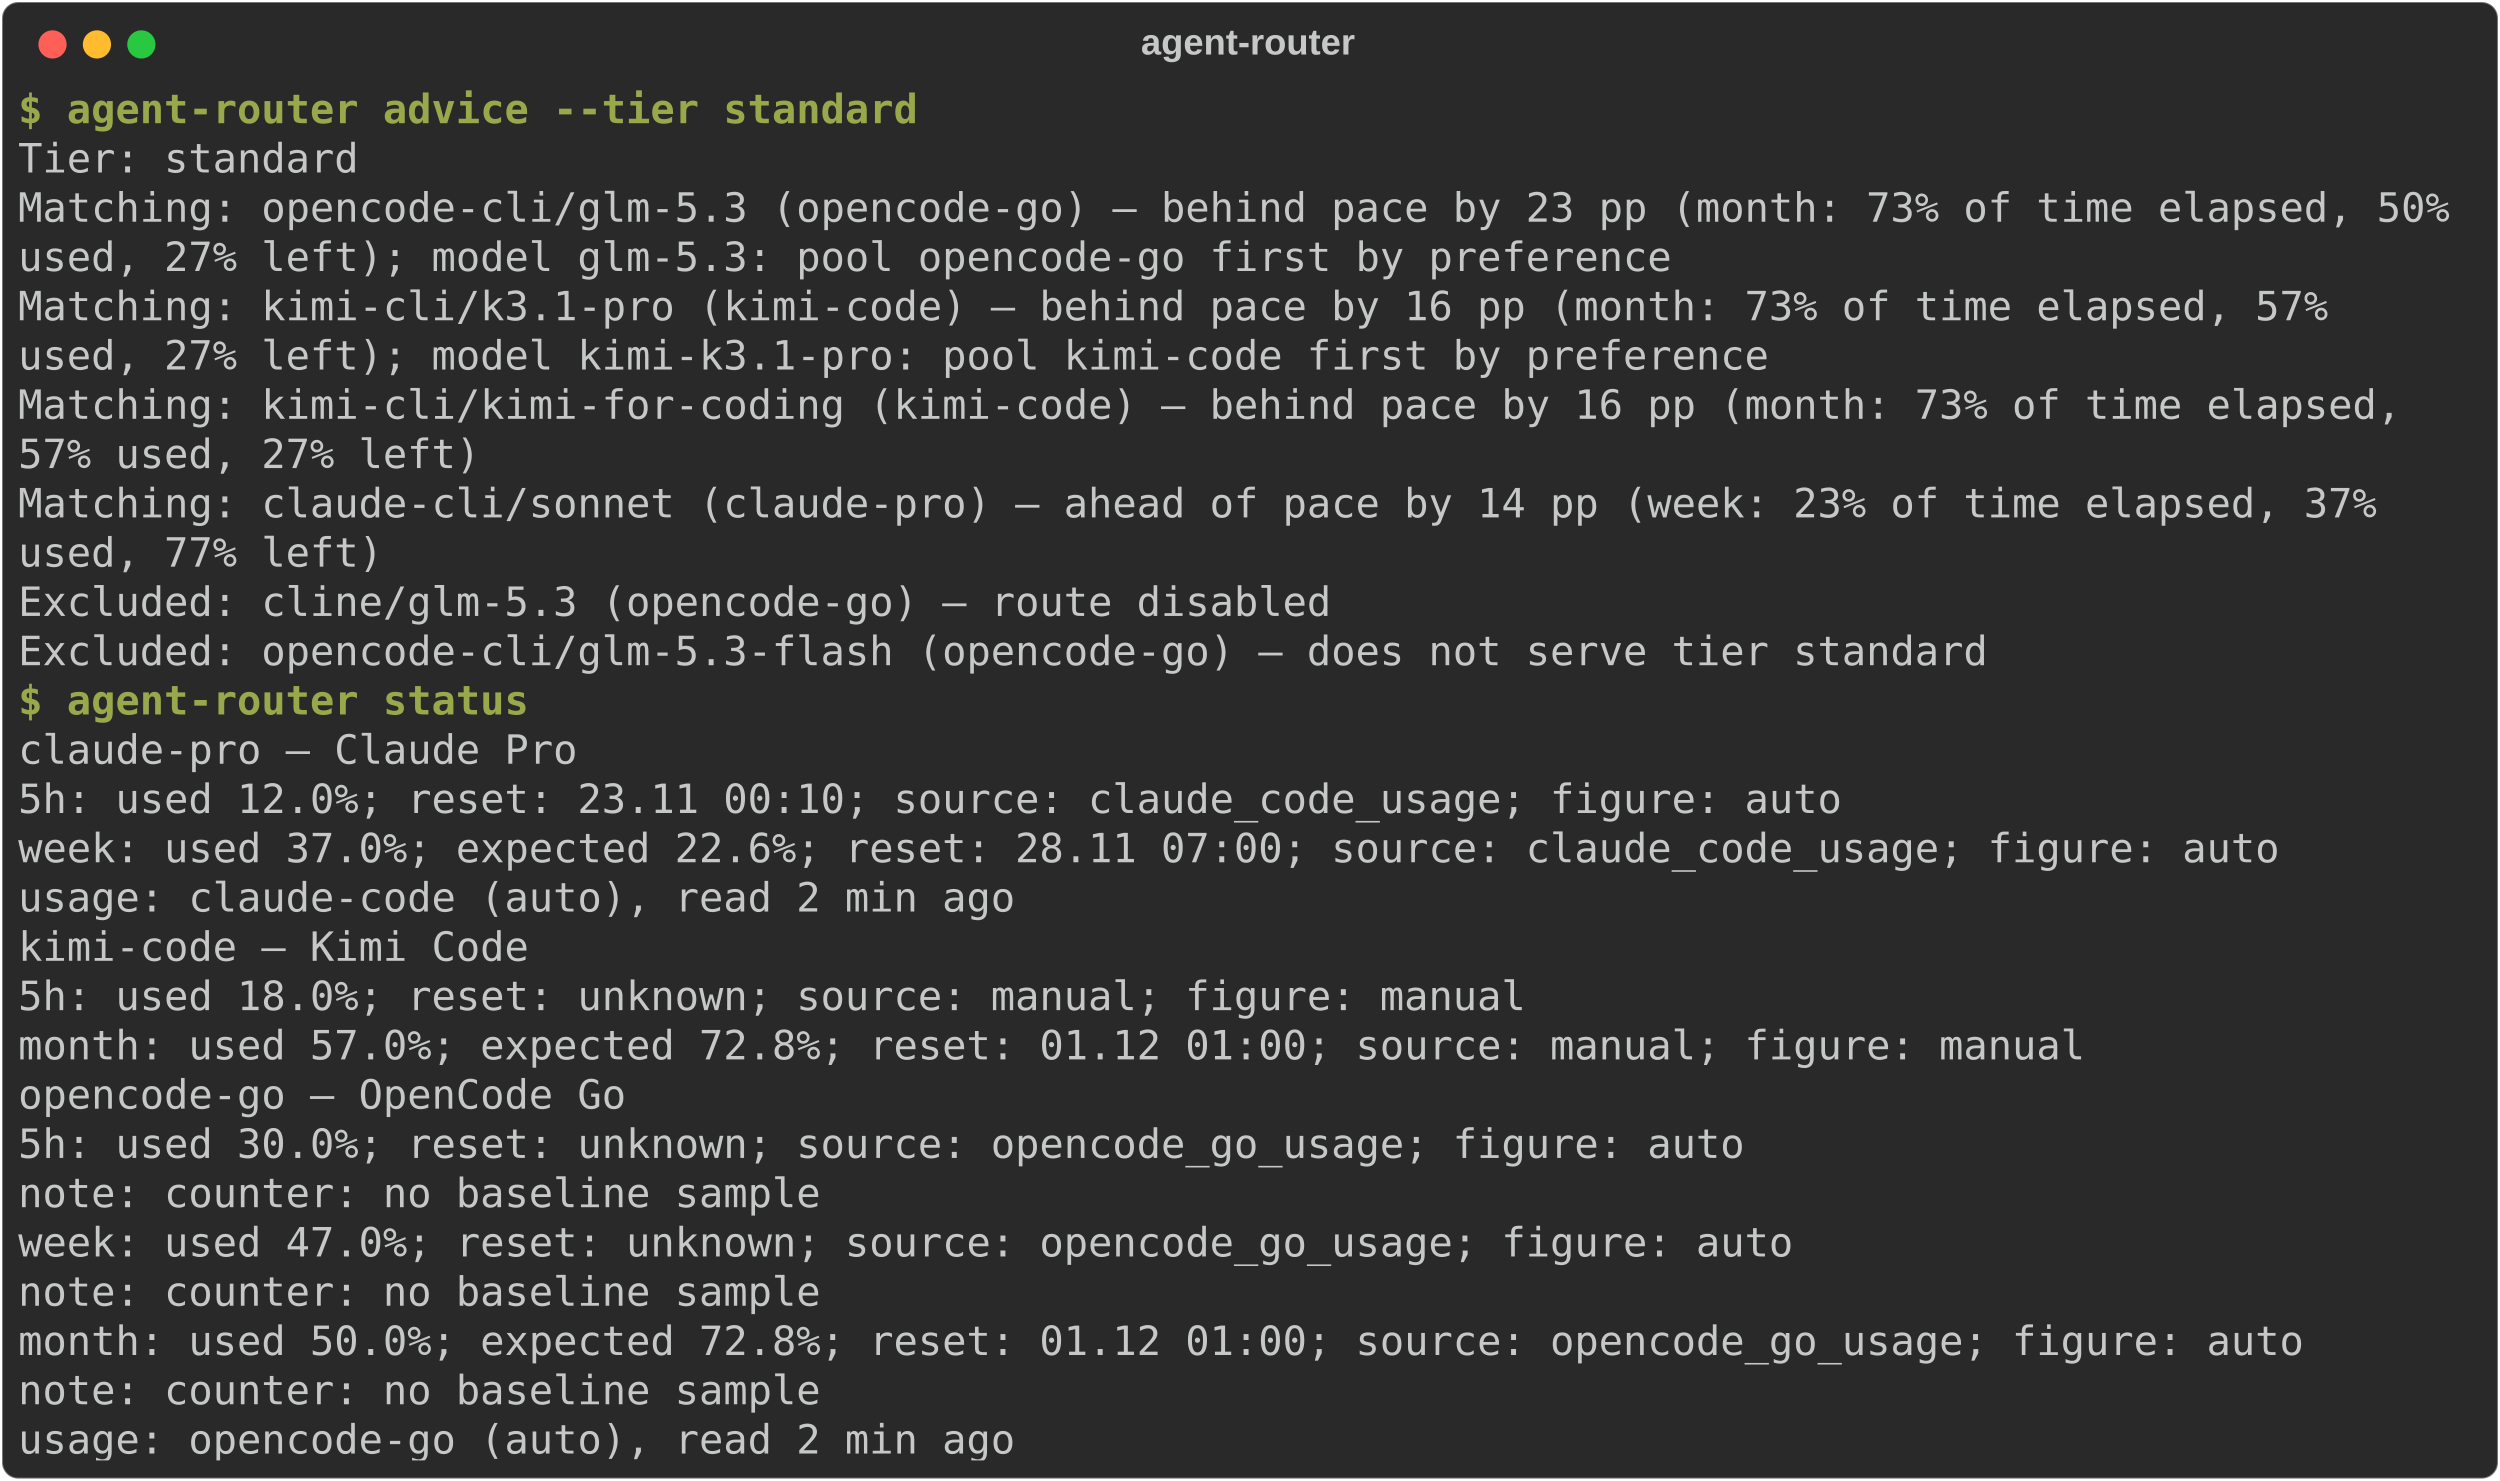
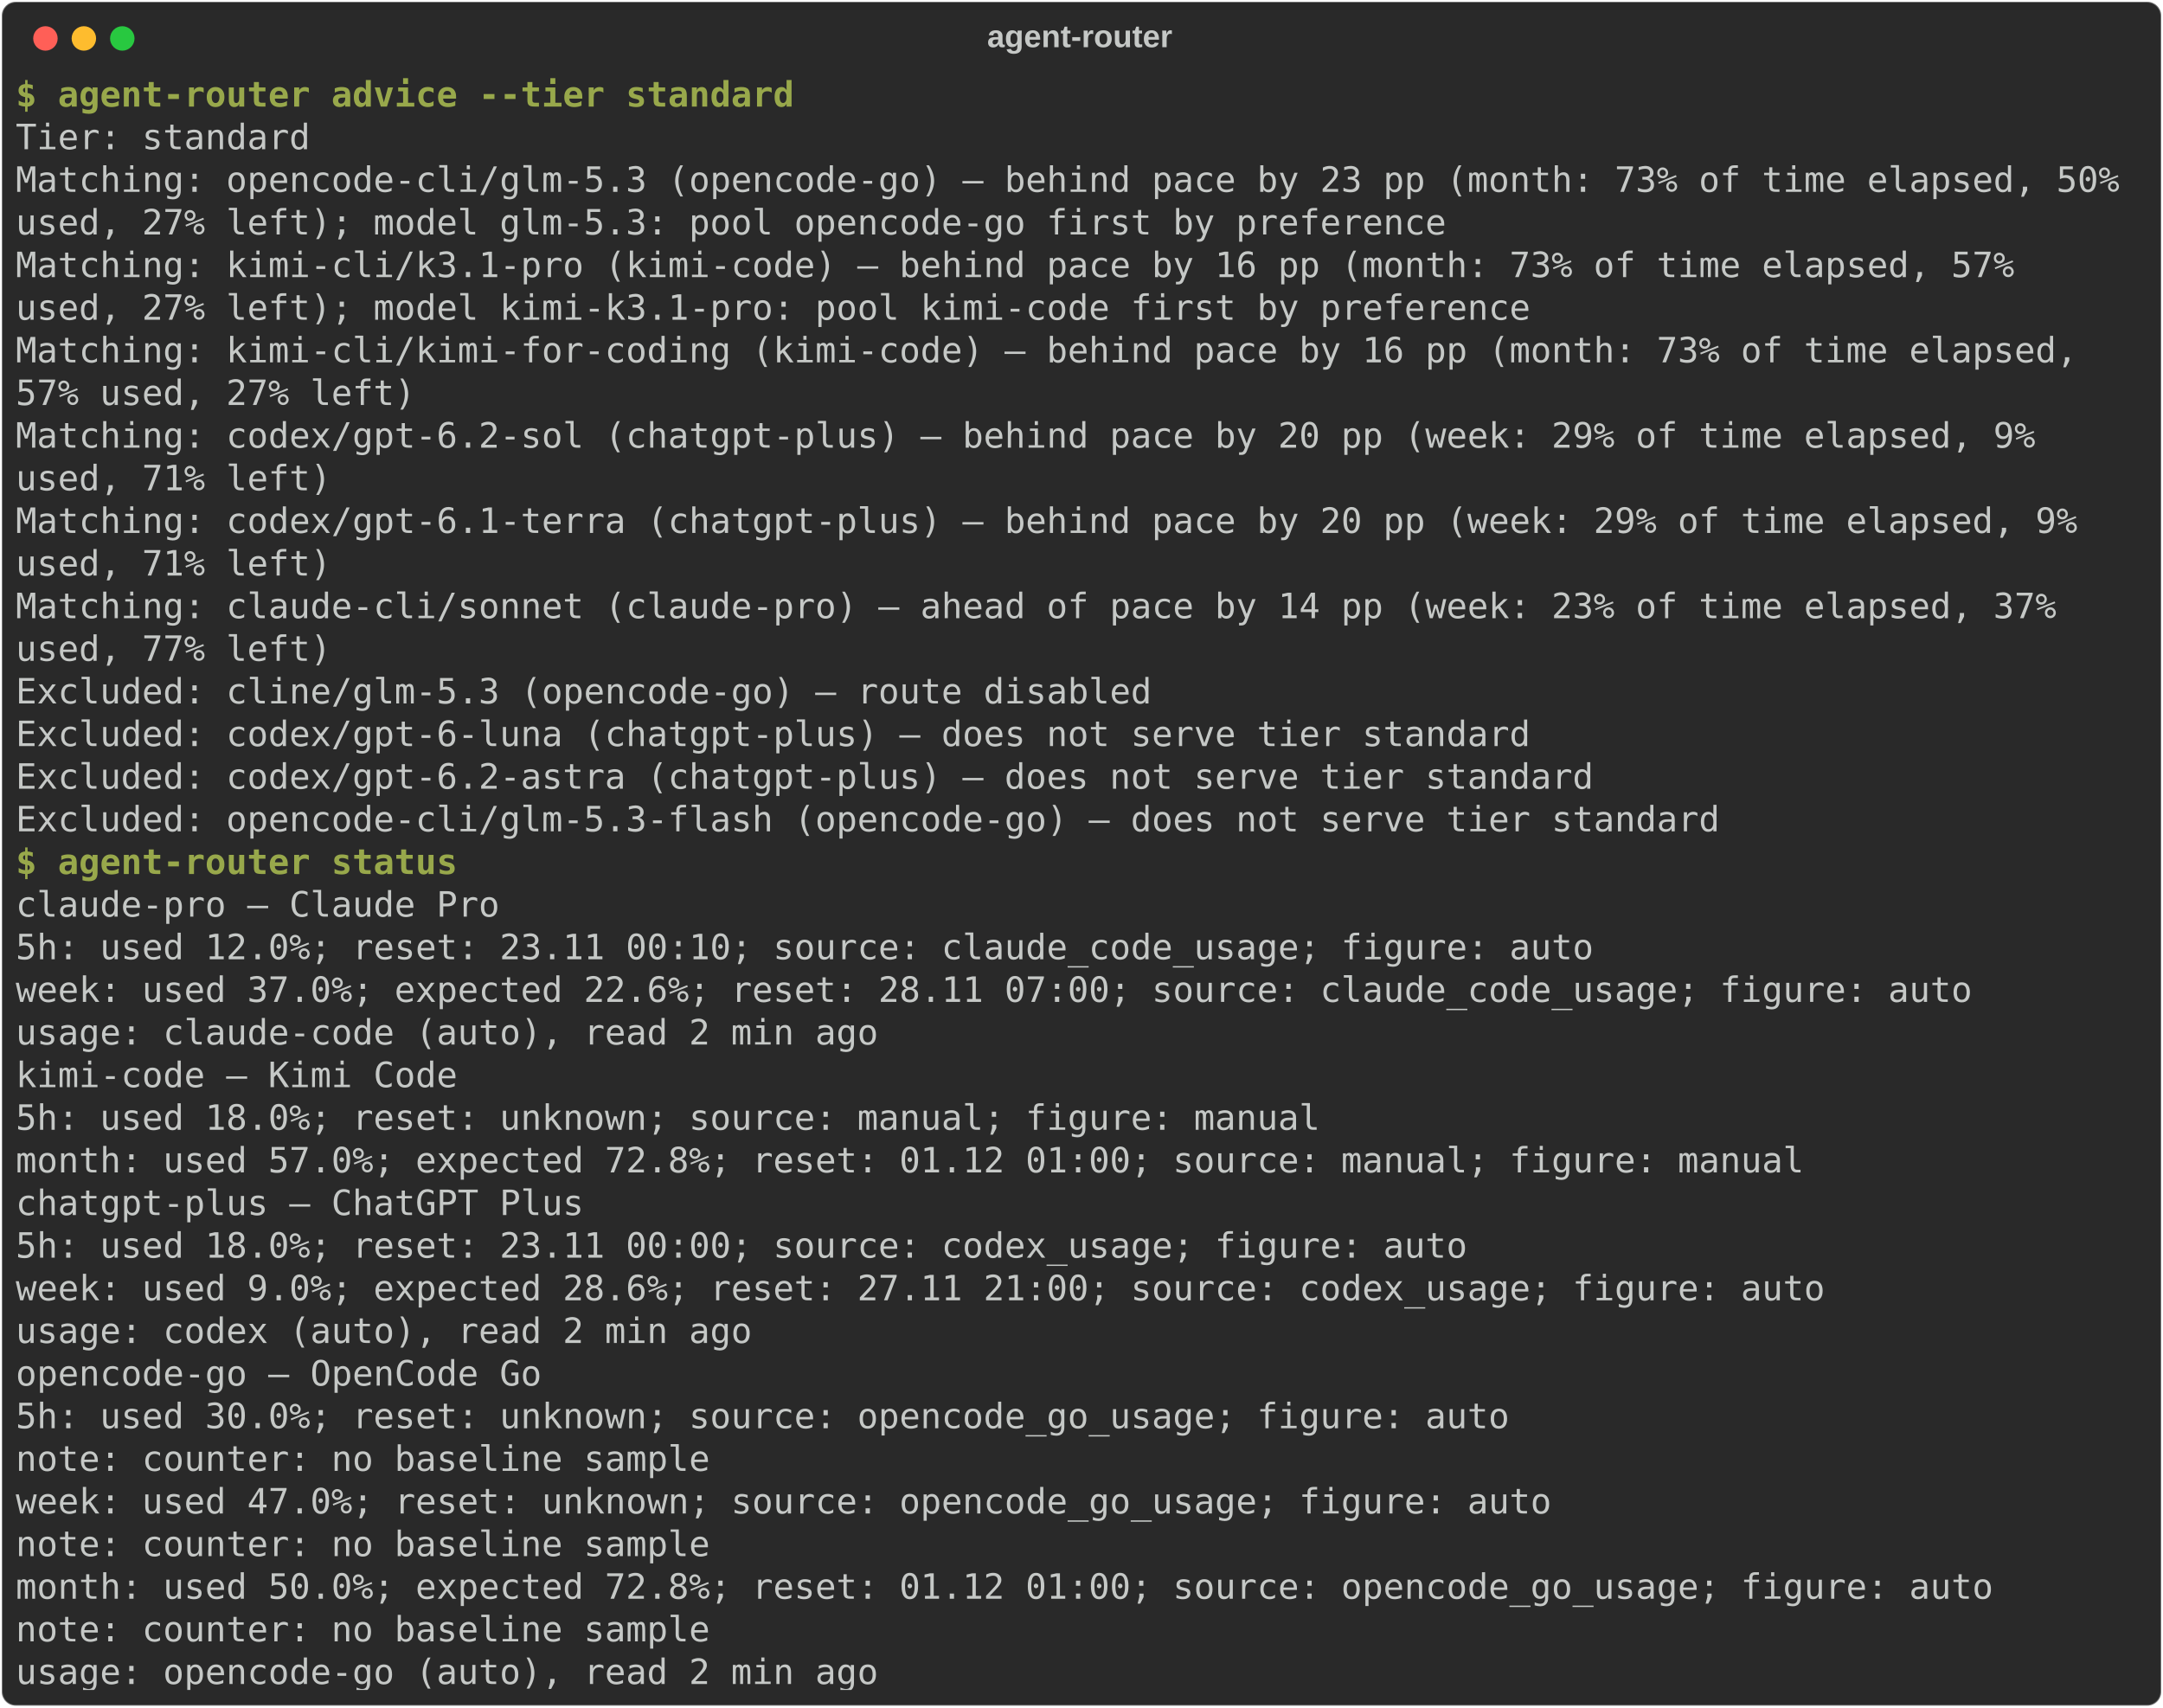
- <svg xmlns="http://www.w3.org/2000/svg" class="rich-terminal" viewBox="0 0 1238 733.2">
+ <svg xmlns="http://www.w3.org/2000/svg" class="rich-terminal" viewBox="0 0 1238 977.2">
  <style>

    @font-face {
        font-family: "Fira Code";
        src: local("FiraCode-Regular"),
                url("https://cdnjs.cloudflare.com/ajax/libs/firacode/6.2.0/woff2/FiraCode-Regular.woff2") format("woff2"),
                url("https://cdnjs.cloudflare.com/ajax/libs/firacode/6.2.0/woff/FiraCode-Regular.woff") format("woff");
        font-style: normal;
        font-weight: 400;
    }
    @font-face {
        font-family: "Fira Code";
        src: local("FiraCode-Bold"),
                url("https://cdnjs.cloudflare.com/ajax/libs/firacode/6.2.0/woff2/FiraCode-Bold.woff2") format("woff2"),
                url("https://cdnjs.cloudflare.com/ajax/libs/firacode/6.2.0/woff/FiraCode-Bold.woff") format("woff");
        font-style: bold;
        font-weight: 700;
    }

    .ar-demo-matrix {
        font-family: Fira Code, monospace;
        font-size: 20px;
        line-height: 24.4px;
        font-variant-east-asian: full-width;
    }

    .ar-demo-title {
        font-size: 18px;
        font-weight: bold;
        font-family: arial;
    }

    .ar-demo-r1 { fill: #98a84b;font-weight: bold }
.ar-demo-r2 { fill: #c5c8c6 }

    text[clip-path] {
        animation: ar-reveal 0.25s ease-out both;
    }
    @keyframes ar-reveal {
        from { opacity: 0; }
        to { opacity: 1; }
    }
    @media (prefers-reduced-motion: reduce) {
        text[clip-path] { animation: none; }
    }
    </style>
  <defs>
    <clipPath id="ar-demo-clip-terminal">
-       <rect x="0" y="0" width="1219.0" height="682.2" />
+       <rect x="0" y="0" width="1219.0" height="926.2" />
    </clipPath>
    <clipPath id="ar-demo-line-0">
      <rect x="0" y="1.5" width="1220" height="24.65" />
    </clipPath>
    <clipPath id="ar-demo-line-1">
      <rect x="0" y="25.9" width="1220" height="24.65" />
    </clipPath>
    <clipPath id="ar-demo-line-2">
      <rect x="0" y="50.3" width="1220" height="24.65" />
    </clipPath>
    <clipPath id="ar-demo-line-3">
      <rect x="0" y="74.7" width="1220" height="24.65" />
    </clipPath>
    <clipPath id="ar-demo-line-4">
      <rect x="0" y="99.1" width="1220" height="24.65" />
    </clipPath>
    <clipPath id="ar-demo-line-5">
      <rect x="0" y="123.5" width="1220" height="24.65" />
    </clipPath>
    <clipPath id="ar-demo-line-6">
      <rect x="0" y="147.9" width="1220" height="24.65" />
    </clipPath>
    <clipPath id="ar-demo-line-7">
      <rect x="0" y="172.3" width="1220" height="24.65" />
    </clipPath>
    <clipPath id="ar-demo-line-8">
      <rect x="0" y="196.7" width="1220" height="24.65" />
    </clipPath>
    <clipPath id="ar-demo-line-9">
      <rect x="0" y="221.1" width="1220" height="24.65" />
    </clipPath>
    <clipPath id="ar-demo-line-10">
      <rect x="0" y="245.5" width="1220" height="24.65" />
    </clipPath>
    <clipPath id="ar-demo-line-11">
      <rect x="0" y="269.9" width="1220" height="24.65" />
    </clipPath>
    <clipPath id="ar-demo-line-12">
      <rect x="0" y="294.3" width="1220" height="24.65" />
    </clipPath>
    <clipPath id="ar-demo-line-13">
      <rect x="0" y="318.7" width="1220" height="24.65" />
    </clipPath>
    <clipPath id="ar-demo-line-14">
      <rect x="0" y="343.1" width="1220" height="24.65" />
    </clipPath>
    <clipPath id="ar-demo-line-15">
      <rect x="0" y="367.5" width="1220" height="24.65" />
    </clipPath>
    <clipPath id="ar-demo-line-16">
      <rect x="0" y="391.9" width="1220" height="24.65" />
    </clipPath>
    <clipPath id="ar-demo-line-17">
      <rect x="0" y="416.3" width="1220" height="24.65" />
    </clipPath>
    <clipPath id="ar-demo-line-18">
      <rect x="0" y="440.7" width="1220" height="24.65" />
    </clipPath>
    <clipPath id="ar-demo-line-19">
      <rect x="0" y="465.1" width="1220" height="24.65" />
    </clipPath>
    <clipPath id="ar-demo-line-20">
      <rect x="0" y="489.5" width="1220" height="24.65" />
    </clipPath>
    <clipPath id="ar-demo-line-21">
      <rect x="0" y="513.9" width="1220" height="24.65" />
    </clipPath>
    <clipPath id="ar-demo-line-22">
      <rect x="0" y="538.3" width="1220" height="24.65" />
    </clipPath>
    <clipPath id="ar-demo-line-23">
      <rect x="0" y="562.7" width="1220" height="24.65" />
    </clipPath>
    <clipPath id="ar-demo-line-24">
      <rect x="0" y="587.1" width="1220" height="24.65" />
    </clipPath>
    <clipPath id="ar-demo-line-25">
      <rect x="0" y="611.5" width="1220" height="24.65" />
    </clipPath>
    <clipPath id="ar-demo-line-26">
      <rect x="0" y="635.9" width="1220" height="24.65" />
    </clipPath>
+     <clipPath id="ar-demo-line-27">
+       <rect x="0" y="660.3" width="1220" height="24.65" />
+     </clipPath>
+     <clipPath id="ar-demo-line-28">
+       <rect x="0" y="684.7" width="1220" height="24.65" />
+     </clipPath>
+     <clipPath id="ar-demo-line-29">
+       <rect x="0" y="709.1" width="1220" height="24.65" />
+     </clipPath>
+     <clipPath id="ar-demo-line-30">
+       <rect x="0" y="733.5" width="1220" height="24.65" />
+     </clipPath>
+     <clipPath id="ar-demo-line-31">
+       <rect x="0" y="757.9" width="1220" height="24.65" />
+     </clipPath>
+     <clipPath id="ar-demo-line-32">
+       <rect x="0" y="782.3" width="1220" height="24.65" />
+     </clipPath>
+     <clipPath id="ar-demo-line-33">
+       <rect x="0" y="806.7" width="1220" height="24.65" />
+     </clipPath>
+     <clipPath id="ar-demo-line-34">
+       <rect x="0" y="831.1" width="1220" height="24.65" />
+     </clipPath>
+     <clipPath id="ar-demo-line-35">
+       <rect x="0" y="855.5" width="1220" height="24.65" />
+     </clipPath>
+     <clipPath id="ar-demo-line-36">
+       <rect x="0" y="879.9" width="1220" height="24.65" />
+     </clipPath>
+     <clipPath id="ar-demo-line-37">
+       <rect x="0" y="904.3" width="1220" height="24.65" />
+     </clipPath>
  </defs>
-   <rect fill="#292929" stroke="rgba(255,255,255,0.35)" stroke-width="1" x="1" y="1" width="1236" height="731.2" rx="8" />
+   <rect fill="#292929" stroke="rgba(255,255,255,0.35)" stroke-width="1" x="1" y="1" width="1236" height="975.2" rx="8" />
  <text class="ar-demo-title" fill="#c5c8c6" text-anchor="middle" x="618" y="27">agent-router</text>
  <g transform="translate(26,22)">
    <circle cx="0" cy="0" r="7" fill="#ff5f57" />
    <circle cx="22" cy="0" r="7" fill="#febc2e" />
    <circle cx="44" cy="0" r="7" fill="#28c840" />
  </g>
  <g transform="translate(9, 41)" clip-path="url(#ar-demo-clip-terminal)">
    <g class="ar-demo-matrix">
      <text class="ar-demo-r1" x="0" y="20" textLength="451.4" clip-path="url(#ar-demo-line-0)" style="animation-delay: 0.00s">$ agent-router advice --tier standard</text>
      <text class="ar-demo-r2" x="1220" y="20" textLength="12.2" clip-path="url(#ar-demo-line-0)" style="animation-delay: 0.00s">
</text>
      <text class="ar-demo-r2" x="0" y="44.4" textLength="170.8" clip-path="url(#ar-demo-line-1)" style="animation-delay: 0.15s">Tier: standard</text>
      <text class="ar-demo-r2" x="1220" y="44.4" textLength="12.2" clip-path="url(#ar-demo-line-1)" style="animation-delay: 0.15s">
</text>
      <text class="ar-demo-r2" x="0" y="68.8" textLength="1220" clip-path="url(#ar-demo-line-2)" style="animation-delay: 0.30s">Matching: opencode-cli/glm-5.3 (opencode-go) — behind pace by 23 pp (month: 73% of time elapsed, 50%</text>
      <text class="ar-demo-r2" x="1220" y="68.8" textLength="12.2" clip-path="url(#ar-demo-line-2)" style="animation-delay: 0.30s">
</text>
      <text class="ar-demo-r2" x="0" y="93.2" textLength="829.6" clip-path="url(#ar-demo-line-3)" style="animation-delay: 0.45s">used, 27% left); model glm-5.3: pool opencode-go first by preference</text>
      <text class="ar-demo-r2" x="1220" y="93.2" textLength="12.2" clip-path="url(#ar-demo-line-3)" style="animation-delay: 0.45s">
</text>
      <text class="ar-demo-r2" x="0" y="117.6" textLength="1171.2" clip-path="url(#ar-demo-line-4)" style="animation-delay: 0.60s">Matching: kimi-cli/k3.1-pro (kimi-code) — behind pace by 16 pp (month: 73% of time elapsed, 57% </text>
      <text class="ar-demo-r2" x="1220" y="117.6" textLength="12.2" clip-path="url(#ar-demo-line-4)" style="animation-delay: 0.60s">
</text>
      <text class="ar-demo-r2" x="0" y="142" textLength="878.4" clip-path="url(#ar-demo-line-5)" style="animation-delay: 0.75s">used, 27% left); model kimi-k3.1-pro: pool kimi-code first by preference</text>
      <text class="ar-demo-r2" x="1220" y="142" textLength="12.2" clip-path="url(#ar-demo-line-5)" style="animation-delay: 0.75s">
</text>
      <text class="ar-demo-r2" x="0" y="166.4" textLength="1207.8" clip-path="url(#ar-demo-line-6)" style="animation-delay: 0.90s">Matching: kimi-cli/kimi-for-coding (kimi-code) — behind pace by 16 pp (month: 73% of time elapsed, </text>
      <text class="ar-demo-r2" x="1220" y="166.4" textLength="12.2" clip-path="url(#ar-demo-line-6)" style="animation-delay: 0.90s">
</text>
      <text class="ar-demo-r2" x="0" y="190.8" textLength="231.8" clip-path="url(#ar-demo-line-7)" style="animation-delay: 1.05s">57% used, 27% left)</text>
      <text class="ar-demo-r2" x="1220" y="190.8" textLength="12.2" clip-path="url(#ar-demo-line-7)" style="animation-delay: 1.05s">
</text>
-       <text class="ar-demo-r2" x="0" y="215.2" textLength="1195.6" clip-path="url(#ar-demo-line-8)" style="animation-delay: 1.20s">Matching: claude-cli/sonnet (claude-pro) — ahead of pace by 14 pp (week: 23% of time elapsed, 37% </text>
+       <text class="ar-demo-r2" x="0" y="215.2" textLength="1183.4" clip-path="url(#ar-demo-line-8)" style="animation-delay: 1.20s">Matching: codex/gpt-6.2-sol (chatgpt-plus) — behind pace by 20 pp (week: 29% of time elapsed, 9% </text>
      <text class="ar-demo-r2" x="1220" y="215.2" textLength="12.2" clip-path="url(#ar-demo-line-8)" style="animation-delay: 1.20s">
</text>
-       <text class="ar-demo-r2" x="0" y="239.6" textLength="183" clip-path="url(#ar-demo-line-9)" style="animation-delay: 1.35s">used, 77% left)</text>
+       <text class="ar-demo-r2" x="0" y="239.6" textLength="183" clip-path="url(#ar-demo-line-9)" style="animation-delay: 1.35s">used, 71% left)</text>
      <text class="ar-demo-r2" x="1220" y="239.6" textLength="12.2" clip-path="url(#ar-demo-line-9)" style="animation-delay: 1.35s">
</text>
-       <text class="ar-demo-r2" x="0" y="264" textLength="658.8" clip-path="url(#ar-demo-line-10)" style="animation-delay: 1.50s">Excluded: cline/glm-5.3 (opencode-go) — route disabled</text>
+       <text class="ar-demo-r2" x="0" y="264" textLength="1207.8" clip-path="url(#ar-demo-line-10)" style="animation-delay: 1.50s">Matching: codex/gpt-6.1-terra (chatgpt-plus) — behind pace by 20 pp (week: 29% of time elapsed, 9% </text>
      <text class="ar-demo-r2" x="1220" y="264" textLength="12.2" clip-path="url(#ar-demo-line-10)" style="animation-delay: 1.50s">
</text>
-       <text class="ar-demo-r2" x="0" y="288.4" textLength="988.2" clip-path="url(#ar-demo-line-11)" style="animation-delay: 1.65s">Excluded: opencode-cli/glm-5.3-flash (opencode-go) — does not serve tier standard</text>
+       <text class="ar-demo-r2" x="0" y="288.4" textLength="183" clip-path="url(#ar-demo-line-11)" style="animation-delay: 1.65s">used, 71% left)</text>
      <text class="ar-demo-r2" x="1220" y="288.4" textLength="12.2" clip-path="url(#ar-demo-line-11)" style="animation-delay: 1.65s">
</text>
-       <text class="ar-demo-r1" x="0" y="312.8" textLength="256.2" clip-path="url(#ar-demo-line-12)" style="animation-delay: 1.80s">$ agent-router status</text>
+       <text class="ar-demo-r2" x="0" y="312.8" textLength="1195.6" clip-path="url(#ar-demo-line-12)" style="animation-delay: 1.80s">Matching: claude-cli/sonnet (claude-pro) — ahead of pace by 14 pp (week: 23% of time elapsed, 37% </text>
      <text class="ar-demo-r2" x="1220" y="312.8" textLength="12.2" clip-path="url(#ar-demo-line-12)" style="animation-delay: 1.80s">
</text>
-       <text class="ar-demo-r2" x="0" y="337.2" textLength="280.6" clip-path="url(#ar-demo-line-13)" style="animation-delay: 1.95s">claude-pro — Claude Pro</text>
+       <text class="ar-demo-r2" x="0" y="337.2" textLength="183" clip-path="url(#ar-demo-line-13)" style="animation-delay: 1.95s">used, 77% left)</text>
      <text class="ar-demo-r2" x="1220" y="337.2" textLength="12.2" clip-path="url(#ar-demo-line-13)" style="animation-delay: 1.95s">
</text>
-       <text class="ar-demo-r2" x="0" y="361.6" textLength="939.4" clip-path="url(#ar-demo-line-14)" style="animation-delay: 2.10s">  5h: used 12.0%; reset: 23.11 00:10; source: claude_code_usage; figure: auto</text>
+       <text class="ar-demo-r2" x="0" y="361.6" textLength="658.8" clip-path="url(#ar-demo-line-14)" style="animation-delay: 2.10s">Excluded: cline/glm-5.3 (opencode-go) — route disabled</text>
      <text class="ar-demo-r2" x="1220" y="361.6" textLength="12.2" clip-path="url(#ar-demo-line-14)" style="animation-delay: 2.10s">
</text>
-       <text class="ar-demo-r2" x="0" y="386" textLength="1159" clip-path="url(#ar-demo-line-15)" style="animation-delay: 2.25s">  week: used 37.0%; expected 22.6%; reset: 28.11 07:00; source: claude_code_usage; figure: auto</text>
+       <text class="ar-demo-r2" x="0" y="386" textLength="878.4" clip-path="url(#ar-demo-line-15)" style="animation-delay: 2.25s">Excluded: codex/gpt-6-luna (chatgpt-plus) — does not serve tier standard</text>
      <text class="ar-demo-r2" x="1220" y="386" textLength="12.2" clip-path="url(#ar-demo-line-15)" style="animation-delay: 2.25s">
</text>
-       <text class="ar-demo-r2" x="0" y="410.4" textLength="524.6" clip-path="url(#ar-demo-line-16)" style="animation-delay: 2.40s">  usage: claude-code (auto), read 2 min ago</text>
+       <text class="ar-demo-r2" x="0" y="410.4" textLength="915" clip-path="url(#ar-demo-line-16)" style="animation-delay: 2.40s">Excluded: codex/gpt-6.2-astra (chatgpt-plus) — does not serve tier standard</text>
      <text class="ar-demo-r2" x="1220" y="410.4" textLength="12.2" clip-path="url(#ar-demo-line-16)" style="animation-delay: 2.40s">
</text>
-       <text class="ar-demo-r2" x="0" y="434.8" textLength="256.2" clip-path="url(#ar-demo-line-17)" style="animation-delay: 2.55s">kimi-code — Kimi Code</text>
+       <text class="ar-demo-r2" x="0" y="434.8" textLength="988.2" clip-path="url(#ar-demo-line-17)" style="animation-delay: 2.55s">Excluded: opencode-cli/glm-5.3-flash (opencode-go) — does not serve tier standard</text>
      <text class="ar-demo-r2" x="1220" y="434.8" textLength="12.2" clip-path="url(#ar-demo-line-17)" style="animation-delay: 2.55s">
</text>
-       <text class="ar-demo-r2" x="0" y="459.2" textLength="780.8" clip-path="url(#ar-demo-line-18)" style="animation-delay: 2.70s">  5h: used 18.0%; reset: unknown; source: manual; figure: manual</text>
+       <text class="ar-demo-r1" x="0" y="459.2" textLength="256.2" clip-path="url(#ar-demo-line-18)" style="animation-delay: 2.70s">$ agent-router status</text>
      <text class="ar-demo-r2" x="1220" y="459.2" textLength="12.2" clip-path="url(#ar-demo-line-18)" style="animation-delay: 2.70s">
</text>
-       <text class="ar-demo-r2" x="0" y="483.6" textLength="1061.4" clip-path="url(#ar-demo-line-19)" style="animation-delay: 2.85s">  month: used 57.0%; expected 72.8%; reset: 01.12 01:00; source: manual; figure: manual</text>
+       <text class="ar-demo-r2" x="0" y="483.6" textLength="280.6" clip-path="url(#ar-demo-line-19)" style="animation-delay: 2.85s">claude-pro — Claude Pro</text>
      <text class="ar-demo-r2" x="1220" y="483.6" textLength="12.2" clip-path="url(#ar-demo-line-19)" style="animation-delay: 2.85s">
</text>
-       <text class="ar-demo-r2" x="0" y="508" textLength="305" clip-path="url(#ar-demo-line-20)" style="animation-delay: 3.00s">opencode-go — OpenCode Go</text>
+       <text class="ar-demo-r2" x="0" y="508" textLength="939.4" clip-path="url(#ar-demo-line-20)" style="animation-delay: 3.00s">  5h: used 12.0%; reset: 23.11 00:10; source: claude_code_usage; figure: auto</text>
      <text class="ar-demo-r2" x="1220" y="508" textLength="12.2" clip-path="url(#ar-demo-line-20)" style="animation-delay: 3.00s">
</text>
-       <text class="ar-demo-r2" x="0" y="532.4" textLength="890.6" clip-path="url(#ar-demo-line-21)" style="animation-delay: 3.15s">  5h: used 30.0%; reset: unknown; source: opencode_go_usage; figure: auto</text>
+       <text class="ar-demo-r2" x="0" y="532.4" textLength="1159" clip-path="url(#ar-demo-line-21)" style="animation-delay: 3.15s">  week: used 37.0%; expected 22.6%; reset: 28.11 07:00; source: claude_code_usage; figure: auto</text>
      <text class="ar-demo-r2" x="1220" y="532.4" textLength="12.2" clip-path="url(#ar-demo-line-21)" style="animation-delay: 3.15s">
</text>
-       <text class="ar-demo-r2" x="0" y="556.8" textLength="451.4" clip-path="url(#ar-demo-line-22)" style="animation-delay: 3.30s">    note: counter: no baseline sample</text>
+       <text class="ar-demo-r2" x="0" y="556.8" textLength="524.6" clip-path="url(#ar-demo-line-22)" style="animation-delay: 3.30s">  usage: claude-code (auto), read 2 min ago</text>
      <text class="ar-demo-r2" x="1220" y="556.8" textLength="12.2" clip-path="url(#ar-demo-line-22)" style="animation-delay: 3.30s">
</text>
-       <text class="ar-demo-r2" x="0" y="581.2" textLength="915" clip-path="url(#ar-demo-line-23)" style="animation-delay: 3.45s">  week: used 47.0%; reset: unknown; source: opencode_go_usage; figure: auto</text>
+       <text class="ar-demo-r2" x="0" y="581.2" textLength="256.2" clip-path="url(#ar-demo-line-23)" style="animation-delay: 3.45s">kimi-code — Kimi Code</text>
      <text class="ar-demo-r2" x="1220" y="581.2" textLength="12.2" clip-path="url(#ar-demo-line-23)" style="animation-delay: 3.45s">
</text>
-       <text class="ar-demo-r2" x="0" y="605.6" textLength="451.4" clip-path="url(#ar-demo-line-24)" style="animation-delay: 3.60s">    note: counter: no baseline sample</text>
+       <text class="ar-demo-r2" x="0" y="605.6" textLength="780.8" clip-path="url(#ar-demo-line-24)" style="animation-delay: 3.60s">  5h: used 18.0%; reset: unknown; source: manual; figure: manual</text>
      <text class="ar-demo-r2" x="1220" y="605.6" textLength="12.2" clip-path="url(#ar-demo-line-24)" style="animation-delay: 3.60s">
</text>
-       <text class="ar-demo-r2" x="0" y="630" textLength="1171.2" clip-path="url(#ar-demo-line-25)" style="animation-delay: 3.75s">  month: used 50.0%; expected 72.8%; reset: 01.12 01:00; source: opencode_go_usage; figure: auto</text>
+       <text class="ar-demo-r2" x="0" y="630" textLength="1061.4" clip-path="url(#ar-demo-line-25)" style="animation-delay: 3.75s">  month: used 57.0%; expected 72.8%; reset: 01.12 01:00; source: manual; figure: manual</text>
      <text class="ar-demo-r2" x="1220" y="630" textLength="12.2" clip-path="url(#ar-demo-line-25)" style="animation-delay: 3.75s">
</text>
-       <text class="ar-demo-r2" x="0" y="654.4" textLength="451.4" clip-path="url(#ar-demo-line-26)" style="animation-delay: 3.90s">    note: counter: no baseline sample</text>
+       <text class="ar-demo-r2" x="0" y="654.4" textLength="329.4" clip-path="url(#ar-demo-line-26)" style="animation-delay: 3.90s">chatgpt-plus — ChatGPT Plus</text>
      <text class="ar-demo-r2" x="1220" y="654.4" textLength="12.2" clip-path="url(#ar-demo-line-26)" style="animation-delay: 3.90s">
</text>
-       <text class="ar-demo-r2" x="0" y="678.8" textLength="524.6" clip-path="url(#ar-demo-line-27)" style="animation-delay: 4.05s">  usage: opencode-go (auto), read 2 min ago</text>
+       <text class="ar-demo-r2" x="0" y="678.8" textLength="866.2" clip-path="url(#ar-demo-line-27)" style="animation-delay: 4.05s">  5h: used 18.0%; reset: 23.11 00:00; source: codex_usage; figure: auto</text>
      <text class="ar-demo-r2" x="1220" y="678.8" textLength="12.2" clip-path="url(#ar-demo-line-27)" style="animation-delay: 4.05s">
+ </text>
+       <text class="ar-demo-r2" x="0" y="703.2" textLength="1073.6" clip-path="url(#ar-demo-line-28)" style="animation-delay: 4.20s">  week: used 9.0%; expected 28.6%; reset: 27.11 21:00; source: codex_usage; figure: auto</text>
+       <text class="ar-demo-r2" x="1220" y="703.2" textLength="12.2" clip-path="url(#ar-demo-line-28)" style="animation-delay: 4.20s">
+ </text>
+       <text class="ar-demo-r2" x="0" y="727.6" textLength="451.4" clip-path="url(#ar-demo-line-29)" style="animation-delay: 4.35s">  usage: codex (auto), read 2 min ago</text>
+       <text class="ar-demo-r2" x="1220" y="727.6" textLength="12.2" clip-path="url(#ar-demo-line-29)" style="animation-delay: 4.35s">
+ </text>
+       <text class="ar-demo-r2" x="0" y="752" textLength="305" clip-path="url(#ar-demo-line-30)" style="animation-delay: 4.50s">opencode-go — OpenCode Go</text>
+       <text class="ar-demo-r2" x="1220" y="752" textLength="12.2" clip-path="url(#ar-demo-line-30)" style="animation-delay: 4.50s">
+ </text>
+       <text class="ar-demo-r2" x="0" y="776.4" textLength="890.6" clip-path="url(#ar-demo-line-31)" style="animation-delay: 4.65s">  5h: used 30.0%; reset: unknown; source: opencode_go_usage; figure: auto</text>
+       <text class="ar-demo-r2" x="1220" y="776.4" textLength="12.2" clip-path="url(#ar-demo-line-31)" style="animation-delay: 4.65s">
+ </text>
+       <text class="ar-demo-r2" x="0" y="800.8" textLength="451.4" clip-path="url(#ar-demo-line-32)" style="animation-delay: 4.80s">    note: counter: no baseline sample</text>
+       <text class="ar-demo-r2" x="1220" y="800.8" textLength="12.2" clip-path="url(#ar-demo-line-32)" style="animation-delay: 4.80s">
+ </text>
+       <text class="ar-demo-r2" x="0" y="825.2" textLength="915" clip-path="url(#ar-demo-line-33)" style="animation-delay: 4.95s">  week: used 47.0%; reset: unknown; source: opencode_go_usage; figure: auto</text>
+       <text class="ar-demo-r2" x="1220" y="825.2" textLength="12.2" clip-path="url(#ar-demo-line-33)" style="animation-delay: 4.95s">
+ </text>
+       <text class="ar-demo-r2" x="0" y="849.6" textLength="451.4" clip-path="url(#ar-demo-line-34)" style="animation-delay: 5.10s">    note: counter: no baseline sample</text>
+       <text class="ar-demo-r2" x="1220" y="849.6" textLength="12.2" clip-path="url(#ar-demo-line-34)" style="animation-delay: 5.10s">
+ </text>
+       <text class="ar-demo-r2" x="0" y="874" textLength="1171.2" clip-path="url(#ar-demo-line-35)" style="animation-delay: 5.25s">  month: used 50.0%; expected 72.8%; reset: 01.12 01:00; source: opencode_go_usage; figure: auto</text>
+       <text class="ar-demo-r2" x="1220" y="874" textLength="12.2" clip-path="url(#ar-demo-line-35)" style="animation-delay: 5.25s">
+ </text>
+       <text class="ar-demo-r2" x="0" y="898.4" textLength="451.4" clip-path="url(#ar-demo-line-36)" style="animation-delay: 5.40s">    note: counter: no baseline sample</text>
+       <text class="ar-demo-r2" x="1220" y="898.4" textLength="12.2" clip-path="url(#ar-demo-line-36)" style="animation-delay: 5.40s">
+ </text>
+       <text class="ar-demo-r2" x="0" y="922.8" textLength="524.6" clip-path="url(#ar-demo-line-37)" style="animation-delay: 5.55s">  usage: opencode-go (auto), read 2 min ago</text>
+       <text class="ar-demo-r2" x="1220" y="922.8" textLength="12.2" clip-path="url(#ar-demo-line-37)" style="animation-delay: 5.55s">
</text>
    </g>
  </g>
</svg>
